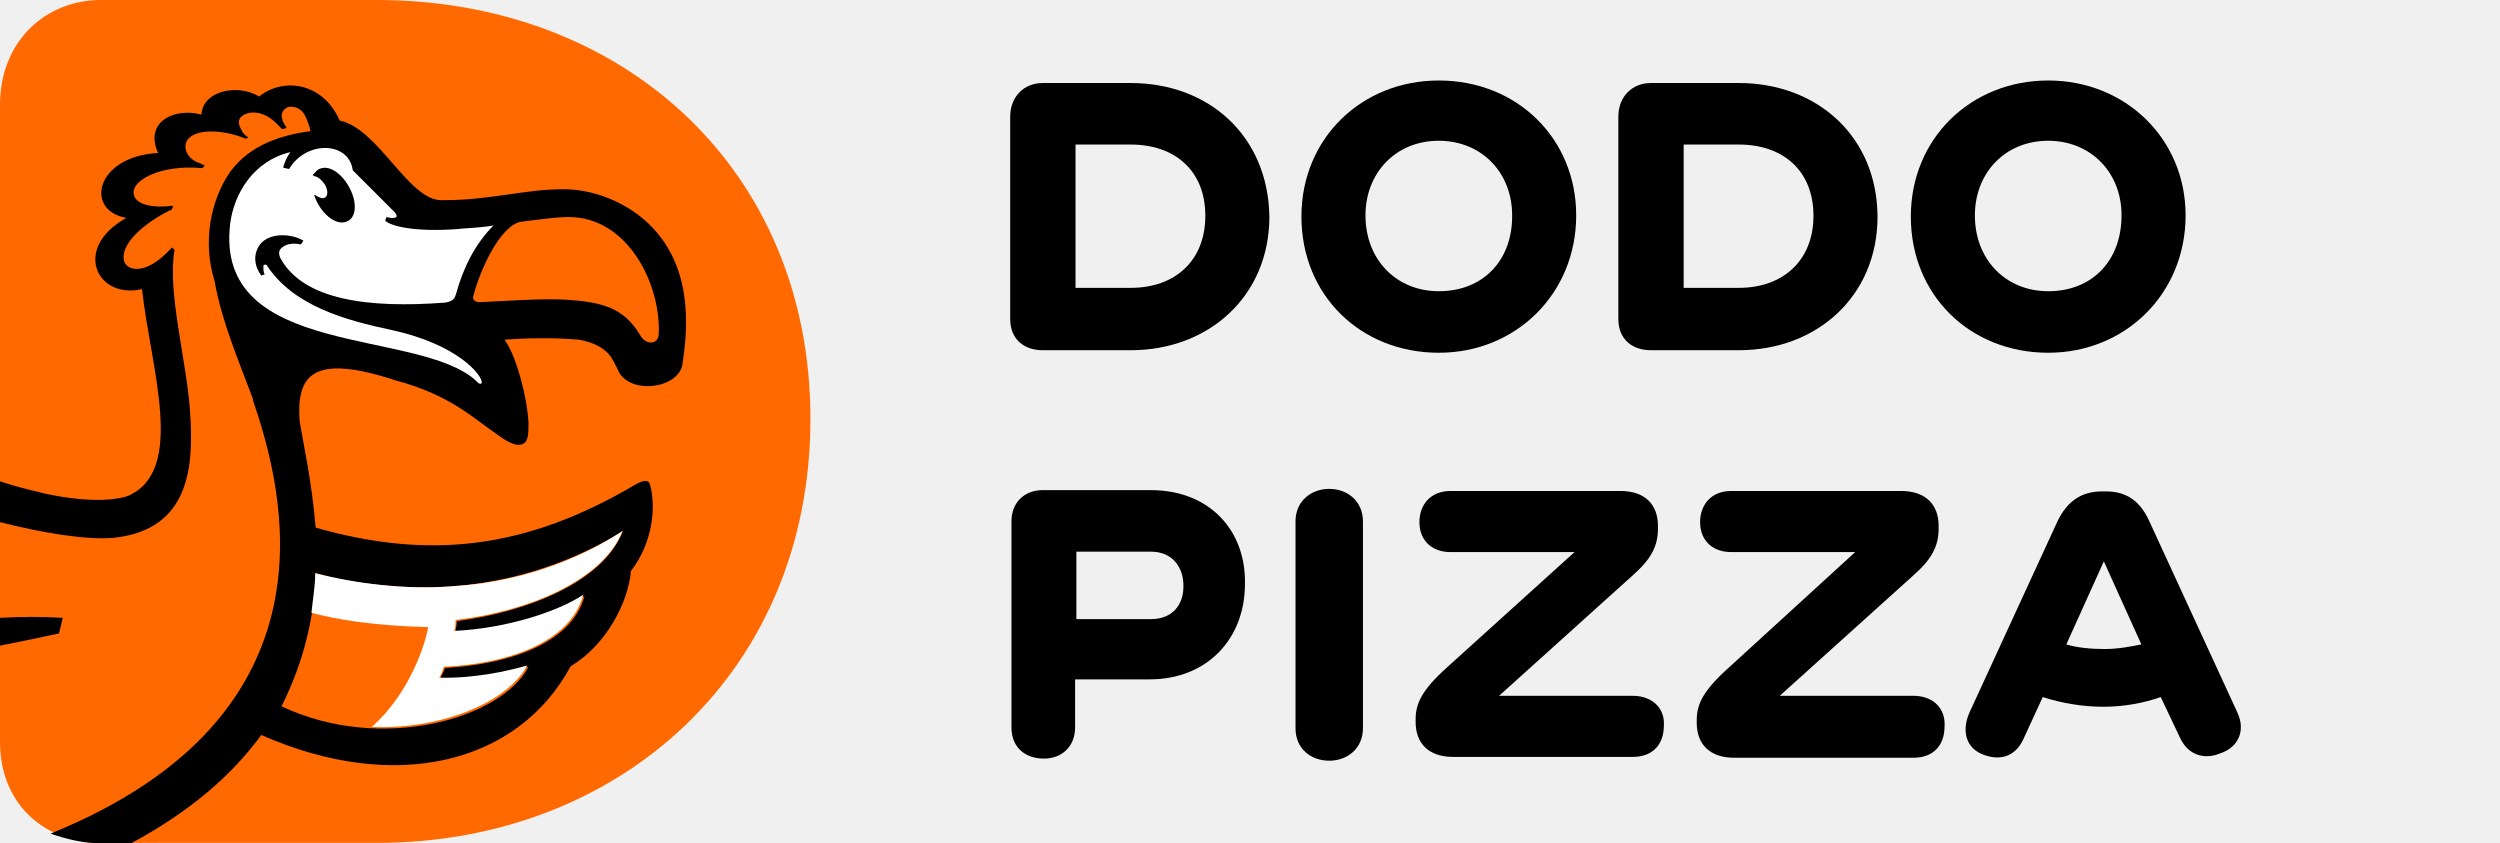
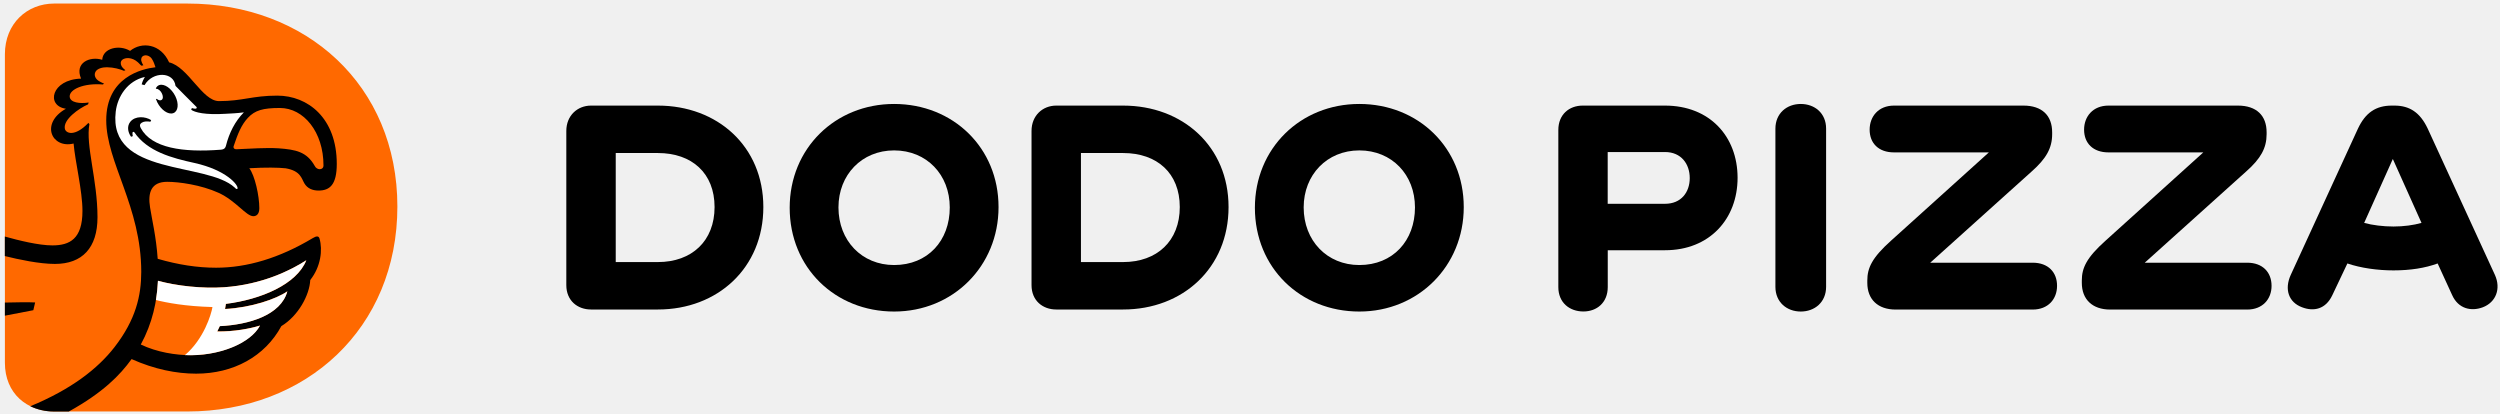
- <svg xmlns="http://www.w3.org/2000/svg" version="1.1" id="Слой_1" x="0px" y="0px" viewBox="0 0 593.2 200" style="enable-background:new 0 0 593.2 200;" xml:space="preserve">
-   <style type="text/css">
- 	.st0{fill:#FF6900;}
- 	.st1{fill:#FFFFFF;}
- </style>
-   <g>
-     <g>
-       <path class="st0" d="M89.4,0c58.3,0,102.9,40,102.9,99.4c0,59.7-44.9,100.6-102.9,100.6H24c-13.1,0-24-8.9-24-24V24.9    C0,9.7,10.9,0,24,0H89.4z" />
-       <path d="M14.9,146.6c-4.9-0.3-9.7-0.3-14.9,0v6.6c8.6-1.7,14-2.9,14-2.9L14.9,146.6z M153.4,52.6c-5.7-5.1-13.1-7.7-19.7-7.7    c-9.4,0-17.1,2.6-28.6,2.6C97.1,48,90,30.6,80.6,28.6c-4-9.1-13.4-10.3-19.1-5.7c-5.1-3.1-13.4-1.4-13.7,4.3    c-6-1.7-13.7,1.4-10.3,9.1C22.6,37.1,20,50,30,51.7c-12.9,7.1-7.1,19.4,3.7,16.9c2,18.6,10.6,43.1-3.4,49.1    c-1.7,0.6-7.7,2-19.7-0.6c-3.7-0.9-7.1-1.7-10.6-2.9v9.7c10.3,2.6,20.6,4.3,27.1,3.7c18-2,18.9-16.9,18-30    c-0.9-12.6-5.4-28-3.7-38.3l-0.6-0.6C34.3,66,29.7,64,29.4,61.7c-0.9-4.6,6.9-10,11.4-12c0-0.3,0.3-0.6,0.3-0.9    c-4.3,0.6-9.1,0-9.4-2.9c-0.3-3.4,6.9-6.9,16.3-6c0.3-0.3,0.3-0.3,0.6-0.6c-0.6-0.3-1.1-0.6-2-0.9c-2.3-1.1-3.1-3.4-2.3-4.9    c0.9-1.7,3.4-2.3,5.7-2.3c3.4,0,6.3,0.9,8.3,1.7c0.3,0,0.6-0.3,0.6-0.3c-0.9-0.6-1.4-1.1-1.7-2c-0.6-0.9-0.9-2.3,0.3-3.1    c1.4-1.1,4.6-1.4,7.7,1.4c0.6,0.6,1.1,1.1,1.7,1.7c0.3,0,0.6,0,1.1-0.3c-0.6-0.9-0.9-1.4-1.1-2.3c-0.3-1.1,0.3-2,1.4-2.6    c1.4-0.3,2.9,0.3,3.7,1.4c0.9,1.4,1.4,3.1,1.7,4.3c-6.6,0.9-14.3,3.1-19.1,9.7l0,0l0,0l0,0C50,47.4,48,57.4,50.9,66.6    c1.7,9.7,5.7,18.9,9.1,28l0,0l0,0c0,0,0,0,0,0.3l0,0c7.4,21.7,21.7,74.6-48,102.9c4,1.4,8,2.3,12,2.3h7.1    c14.3-7.7,24-16.3,30.9-25.7c31.7,14,60.9,6.9,73.4-16.3c8.3-4.9,13.7-15.1,14.3-22.6c5.1-6.6,6-14.9,4.6-20.3    c-0.3-1.4-1.4-1.4-3.4-0.3c-26,15.4-48.9,18-76,10.3C74,114.3,72,105.4,71.1,100C70.3,89.1,74,83.7,94,90.3    c12.9,3.4,18.9,9.4,23.7,12.6c2.3,1.7,4.9,3.4,6.6,2.3c1.1-0.6,1.1-2.6,1.1-4.9c-0.3-6-2.9-16-5.7-19.7c8-0.6,14.3-0.3,17.7,0    c7.4,1.4,8,5.1,9.1,6.9c2.3,6.3,14.3,4.9,15.4-0.9C163.4,77.1,164.3,62.6,153.4,52.6z M74.9,136c9.1,2.6,22,4,32.6,3.1    c18.6-1.4,32.6-8.3,40.3-13.1c-4.6,12-22.3,19.1-39.4,21.4c0,0.9-0.3,1.7-0.3,2.6c12.9-0.6,25.1-4.9,30.6-8.6    c-3.1,11.7-18.9,16.3-33.1,17.1c-0.3,0.9-0.9,1.7-1.1,2.6c8.3,0.3,16.3-1.4,20.9-2.9c-6.3,12.3-34.9,20.6-58.6,9.4    C72.3,156.6,74.6,146,74.9,136z M156.3,79.4c-0.3,2.6-3.1,2.3-4.3,0.3c-4-6.9-9.4-8-17.7-8.6c-6.3-0.3-13.7,0.3-20.6,0.6    c-1.1,0-1.7-0.9-1.4-1.4c1.4-5.7,6.3-16.9,11.4-17.7c2.6-0.3,8-1.1,11.1-1.1C149.1,51.4,156.9,67.7,156.3,79.4z" />
-       <path class="st1" d="M76,40c2.3-0.9,5.4,1.4,7.1,4.9c1.7,3.4,1.4,6.9-0.9,7.7c-2.3,0.9-5.4-1.4-7.1-4.9c-0.3-0.6-0.3-0.9-0.6-1.4    h0.3c0.9,0.6,1.7,0.9,2.3,0.6c0.9-0.6,0.6-2,0-3.1c-0.6-0.9-1.7-2-2.6-2l-0.3-0.3C74.9,40.9,75.1,40.3,76,40 M92.9,78.3    C82,76,69.7,72.6,63.4,63.1c0-0.3-0.3-0.3-0.6-0.3c-0.3,0-0.3,0.3-0.3,0.6c0,0.6,0,1.1,0.3,1.7L62,65.4c-1.7-2.3-2-5.1-0.3-7.4    c2.3-2.9,7.4-2.6,10.3-0.9L71.4,58c-1.4-0.3-3.1-0.3-4.3,0.6c-0.9,0.6-1.1,1.4-0.6,2.6c5.4,10,20.9,12,39.1,10.6    c2-0.3,2.3-1.1,2.6-2c1.7-6.3,4.6-12,8.9-16.3c-3.4,0.6-6.6,0.6-9.1,0.9c-9.4,0.6-14.9-0.6-16.6-2l0.3-0.9c1.1,0.3,2,0.3,2.3,0    c0.3-0.3,0-0.6-0.3-1.1c-1.7-1.7-10-10-10-10c-0.9-6.9-11.1-7.1-15.1-0.3l-1.4-0.3c0.3-1.4,1.1-2.9,1.7-3.7    c-8.6,2-13.4,9.7-14.3,17.1c-3.7,32,44.6,24.6,58.3,37.1c0.3,0.3,0.9,1.1,1.4,0.6C114.6,89.1,108.6,81.7,92.9,78.3" />
-       <path class="st1" d="M147.7,126c-7.7,5.1-21.7,12-40.3,13.1c-10.6,0.9-23.1-0.6-32.6-3.1c0,3.1-0.6,6.3-0.9,9.4    c5.1,1.4,14.3,3.1,27.7,3.4c-0.6,3.7-4.3,15.7-13.4,23.7c16.9,0.6,32.3-6,36.9-14.6c-4.9,1.4-12.6,3.1-20.9,2.9    c0.6-0.9,0.9-1.7,1.1-2.6c14.3-0.6,30-5.4,33.1-17.1c-5.4,3.7-17.7,8-30.6,8.6c0.3-0.9,0.3-1.7,0.3-2.6    C125.4,145.1,143.1,137.7,147.7,126" />
-     </g>
-     <g>
-       <g>
-         <path d="M268.3,19.7h-20.9c-4.3,0-7.7,3.1-7.7,8v48c0,4.9,3.4,7.4,7.7,7.4h20.9c18.6,0,32.9-12.9,32.9-31.7     C300.9,32.3,286.9,19.7,268.3,19.7z M268.3,68.3h-13.1v-34h13.1c10.6,0,17.7,6.3,17.7,16.9S278.9,68.3,268.3,68.3z" />
-         <path d="M412.6,19.7h-20.9c-4.3,0-7.7,3.1-7.7,8v48c0,4.9,3.4,7.4,7.7,7.4h20.9c18.6,0,32.9-12.9,32.9-31.7     C445.4,32.3,431.1,19.7,412.6,19.7z M412.6,68.3h-13.1v-34h13.1c10.6,0,17.7,6.3,17.7,16.9S423.1,68.3,412.6,68.3z" />
-         <path d="M486,19.1c-18.3,0-32.6,13.7-32.6,32.3s14,32.3,32.6,32.3c18.3,0,32.6-14,32.6-32.6C518.6,32.9,504.3,19.1,486,19.1z      M486,69.1c-10,0-17.4-7.4-17.4-18c0-10,7.1-17.7,17.4-17.7c10,0,17.4,7.4,17.4,17.7C503.4,61.7,496.6,69.1,486,69.1z" />
-         <path d="M341.4,19.1c-18.3,0-32.6,13.7-32.6,32.3s14,32.3,32.6,32.3c18.3,0,32.6-14,32.6-32.6C374,32.9,360,19.1,341.4,19.1z      M341.4,69.1c-10,0-17.4-7.4-17.4-18c0-10,7.1-17.7,17.4-17.7c10,0,17.4,7.4,17.4,17.7C358.9,61.7,352,69.1,341.4,69.1z" />
-       </g>
-       <g>
-         <path d="M273.1,116.3h-25.7c-4.3,0-7.4,2.9-7.4,7.4v48.9c0,4.9,3.4,7.4,7.7,7.4c4.3,0,7.4-2.9,7.4-7.4v-11.4h17.7     c13.7,0,22.6-9.7,22.6-22.6C295.7,126,287.1,116.3,273.1,116.3z M273.1,146.9h-17.7v-16h17.7c5.1,0,7.7,3.7,7.7,8     C280.9,143.4,278.3,146.9,273.1,146.9z" />
-         <path d="M315.4,116c-4.3,0-8,2.9-8,7.7v49.1c0,4.9,3.7,7.7,8,7.7c4.3,0,8-2.9,8-7.7v-49.1C323.4,118.9,319.7,116,315.4,116z" />
-         <path d="M387.4,165.1h-31.7l31.4-28.3c4.6-4,6.3-7.1,6.3-11.4v-0.6c0-5.1-3.1-8.3-8.9-8.3h-40.3c-4.9,0-7.4,3.4-7.4,7.4     c0,4.3,2.9,7.1,7.4,7.1h29.4l-30.3,27.4c-6,5.4-7.4,8.6-7.4,12.3v0.6c0,5.1,3.1,8.3,8.9,8.3h42.6c4.9,0,7.4-3.1,7.4-7.4     C395.1,168.3,392.3,165.1,387.4,165.1z" />
-         <path d="M454,165.1h-31.7l31.4-28.3c4.6-4,6.3-7.1,6.3-11.4v-0.6c0-5.1-3.1-8.3-8.9-8.3h-40.3c-4.9,0-7.4,3.4-7.4,7.4     c0,4.3,2.9,7.1,7.4,7.1h29.4L410,158.6c-6,5.4-7.4,8.6-7.4,12.3v0.6c0,5.1,3.1,8.3,8.9,8.3H454c4.9,0,7.4-3.1,7.4-7.4     C461.7,168.3,458.9,165.1,454,165.1z" />
-         <path d="M530.9,169.1L510,123.7c-2.3-5.1-5.7-7.1-10.3-7.1h-0.9c-4.9,0-8.3,2.3-10.6,7.1l-20.9,45.4c-2,4.6-0.6,8.6,3.4,10     c3.7,1.4,7.4,0.6,9.4-3.7l4.6-10c4.3,1.4,9.4,2.3,14.3,2.3c5.1,0,9.7-0.9,13.7-2.3l4.6,9.7c2,4.3,6,5.1,9.4,3.7     C531.1,177.4,532.9,173.4,530.9,169.1z M499.4,154c-3.1,0-6.6-0.3-9.1-1.1l8.9-19.7l8.9,19.7C505.7,153.4,502.6,154,499.4,154z" />
-       </g>
-     </g>
+ <svg xmlns="http://www.w3.org/2000/svg" width="429" height="71" viewBox="0 0 429 71" fill="none">
+   <g clip-path="url(#clip0_104_37)">
+     <path d="M112.9 18.12H101.42C99.1 18.12 97.18 19.82 97.18 22.47V48.93C97.18 51.59 99.1 53.11 101.42 53.11H112.9C123.13 53.11 130.99 45.99 130.99 35.53C130.99 25.13 123.13 18.12 112.9 18.12ZM112.9 44.97H105.66V26.26H112.9C118.72 26.26 122.62 29.71 122.62 35.53C122.62 41.35 118.72 44.97 112.9 44.97Z" fill="black" />
+     <path d="M153.43 17.84C143.31 17.84 135.51 25.47 135.51 35.65C135.51 45.94 143.31 53.46 153.43 53.46C163.55 53.46 171.35 45.66 171.35 35.54C171.36 25.36 163.55 17.84 153.43 17.84ZM153.43 45.48C147.89 45.48 143.88 41.3 143.88 35.59C143.88 29.99 147.89 25.81 153.43 25.81C159.03 25.81 162.98 29.99 162.98 35.59C162.99 41.3 159.2 45.48 153.43 45.48Z" fill="black" />
+     <path d="M192.73 18.12H181.25C178.93 18.12 177.01 19.82 177.01 22.47V48.93C177.01 51.59 178.93 53.11 181.25 53.11H192.73C202.96 53.11 210.82 45.99 210.82 35.53C210.82 25.13 202.96 18.12 192.73 18.12ZM192.73 44.97H185.49V26.26H192.73C198.55 26.26 202.45 29.71 202.45 35.53C202.45 41.35 198.55 44.97 192.73 44.97Z" fill="black" />
+     <path d="M233.26 17.84C223.14 17.84 215.34 25.47 215.34 35.65C215.34 45.94 223.14 53.46 233.26 53.46C243.38 53.46 251.18 45.66 251.18 35.54C251.18 25.36 243.38 17.84 233.26 17.84ZM233.26 45.48C227.72 45.48 223.71 41.3 223.71 35.59C223.71 29.99 227.72 25.81 233.26 25.81C238.86 25.81 242.81 29.99 242.81 35.59C242.81 41.3 239.03 45.48 233.26 45.48Z" fill="black" />
+     <path d="M285.72 18.12H271.59C269.27 18.12 267.41 19.65 267.41 22.3V49.27C267.41 51.93 269.33 53.45 271.71 53.45C274.03 53.45 275.89 51.92 275.89 49.27V42.94H285.73C293.36 42.94 298.17 37.57 298.17 30.5C298.16 23.38 293.35 18.12 285.72 18.12ZM285.72 34.97H275.88V26.09H285.72C288.49 26.09 289.96 28.13 289.96 30.56C289.96 32.99 288.49 34.97 285.72 34.97Z" fill="black" />
+     <path d="M309.01 17.84C306.64 17.84 304.66 19.42 304.66 22.08V49.22C304.66 51.88 306.64 53.46 309.01 53.46C311.38 53.46 313.36 51.88 313.36 49.22V22.08C313.37 19.42 311.39 17.84 309.01 17.84Z" fill="black" />
+     <path d="M348.81 45.08H331.23L348.64 29.42C351.13 27.22 352.15 25.41 352.15 23.03V22.7C352.15 19.82 350.4 18.12 347.23 18.12H325.01C322.35 18.12 320.83 19.99 320.83 22.25C320.83 24.57 322.36 26.15 325.01 26.15H341.29L324.5 41.3C321.22 44.24 320.43 45.99 320.43 48.14V48.54C320.43 51.37 322.24 53.12 325.29 53.12H348.81C351.47 53.12 352.99 51.31 352.99 49.05C353 46.72 351.47 45.08 348.81 45.08Z" fill="black" />
+     <path d="M385.62 45.08H368.04L385.45 29.42C387.94 27.22 388.95 25.41 388.95 23.03V22.7C388.95 19.82 387.2 18.12 384.03 18.12H361.81C359.15 18.12 357.63 19.99 357.63 22.25C357.63 24.57 359.16 26.15 361.81 26.15H378.09L361.31 41.3C358.03 44.24 357.24 45.99 357.24 48.14V48.54C357.24 51.37 359.05 53.12 362.1 53.12H385.62C388.28 53.12 389.8 51.31 389.8 49.05C389.8 46.72 388.27 45.08 385.62 45.08Z" fill="black" />
+     <path d="M428.13 47.18L416.6 22.08C415.3 19.31 413.49 18.12 410.89 18.12H410.44C407.73 18.12 405.92 19.31 404.62 22.08L393.09 47.18C391.96 49.67 392.75 51.87 395.01 52.72C397.04 53.51 399.08 53.06 400.21 50.69L402.81 45.21C405.13 46 408.01 46.4 410.72 46.4C413.6 46.4 416.15 46 418.3 45.21L420.79 50.64C421.86 53.01 424.07 53.47 426.05 52.73C428.3 51.87 429.2 49.55 428.13 47.18ZM410.72 38.87C408.97 38.87 407.1 38.64 405.69 38.25L410.61 27.28L415.53 38.25C414.16 38.64 412.47 38.87 410.72 38.87Z" fill="black" />
+     <path d="M32.15 0.61C52.53 0.61 68.19 14.63 68.19 35.44C68.19 56.36 52.54 70.61 32.15 70.61H9.29C4.67 70.61 0.84 67.56 0.84 62.24V9.32C0.84 4.01 4.67 0.61 9.29 0.61H32.15Z" fill="#FF6900" />
+     <path d="M11.82 70.61C17.67 67.37 20.57 64.4 22.58 61.62C26.5 63.37 30.26 64.12 33.66 64.12C40.03 64.12 45.45 61.19 48.28 55.96C51.19 54.21 53.12 50.62 53.24 48.05C55.05 45.77 55.39 42.89 54.83 40.94C54.7 40.48 54.32 40.46 53.67 40.86C47.93 44.3 42.38 45.94 37.08 45.94C33.86 45.94 30.57 45.43 27.06 44.41C26.81 40.65 26.04 37.5 25.75 35.59C25.34 33.07 25.92 31.2 28.69 31.2C30.72 31.2 34.48 31.72 37.49 33.08C40.47 34.43 42.24 37.1 43.47 37.1C43.97 37.1 44.5 36.79 44.5 35.73C44.5 33.58 43.73 30.11 42.78 28.87C45.56 28.71 47.78 28.74 49.02 28.88C51.61 29.33 51.73 30.63 52.24 31.48C52.75 32.33 53.62 32.7 54.66 32.7C56.59 32.7 57.79 31.71 57.79 28.12C57.79 20.24 52.81 16.41 47.59 16.41C43.3 16.41 41.65 17.35 37.58 17.35C34.69 17.35 32.3 11.48 29.02 10.7C27.57 7.48 24.32 7.11 22.32 8.73C20.5 7.62 17.66 8.22 17.54 10.26C15.45 9.61 12.75 10.74 13.91 13.49C8.8 13.64 7.84 18.16 11.31 18.66C6.84 21.19 8.88 25.55 12.63 24.63C12.89 27.73 14.15 32.74 14.15 36.19C14.15 41 11.97 42.11 8.99 42.11C6.63 42.11 3.18 41.25 0.83 40.59V43.94C3.2 44.53 6.76 45.29 9.42 45.29C14.12 45.29 16.73 42.53 16.73 37.28C16.73 30.83 14.67 24.97 15.34 21.3L15.17 21.09C12.82 23.54 11.3 22.89 11.13 22.1C10.8 20.52 13.54 18.59 15.11 17.91C15.14 17.81 15.18 17.7 15.22 17.59C13.75 17.82 12.02 17.63 11.96 16.58C11.89 15.33 14.39 14.22 17.66 14.5C17.72 14.45 17.79 14.4 17.85 14.34C17.64 14.26 17.42 14.16 17.15 14.01C16.3 13.58 16.1 12.85 16.38 12.33C16.68 11.75 17.61 11.53 18.36 11.54C19.54 11.56 20.54 11.85 21.27 12.15C21.35 12.11 21.44 12.08 21.52 12.05C21.25 11.84 21.01 11.61 20.87 11.37C20.67 11.02 20.62 10.55 21.01 10.24C21.47 9.88 22.63 9.75 23.68 10.7C23.9 10.9 24.08 11.09 24.25 11.27C24.37 11.25 24.48 11.23 24.6 11.21C24.43 10.94 24.29 10.66 24.24 10.41C24.18 10.06 24.29 9.68 24.71 9.54C25.16 9.39 25.74 9.63 26.04 10.07C26.36 10.54 26.55 11.13 26.68 11.54C24.37 11.81 18.23 13.21 18.23 20.63C18.23 27.86 24.24 35.46 24.24 46.66C24.23 50.73 23.33 54.82 19.64 59.58C16.79 63.25 12.26 66.8 5.2 69.71C6.41 70.3 7.8 70.62 9.27 70.62H11.82V70.61ZM40.08 25.12C40.79 23.01 41.4 21.43 42.55 20.21C43.76 18.93 45.1 18.53 48.04 18.53C52.11 18.53 55.51 22.64 55.51 28.39C55.51 29.24 54.36 29.24 54 28.46C52.62 26.02 50.74 25.67 47.79 25.45C45.61 25.32 42.98 25.51 40.59 25.61C40.14 25.63 40.01 25.32 40.08 25.12ZM27.11 48.18C30.33 49.07 34.78 49.55 38.47 49.29C44.96 48.83 49.83 46.42 52.57 44.66C50.92 48.82 44.75 51.4 38.76 52.13C38.72 52.43 38.68 52.73 38.62 53.01C43.11 52.77 47.38 51.31 49.31 49.98C48.2 54.07 42.71 55.72 37.72 55.95C37.58 56.27 37.43 56.57 37.28 56.86C40.18 56.91 42.97 56.37 44.62 55.85C43.13 58.7 37.98 60.95 32.74 60.95C30.16 60.95 26.95 60.45 24.16 59.12C26.17 55.44 26.95 51.66 27.11 48.18Z" fill="black" />
+     <path d="M0.84 54.17C3.3 53.68 5.72 53.23 5.72 53.23L6.03 51.9C4.92 51.84 2.72 51.87 0.84 51.92V54.17Z" fill="black" />
+     <path d="M27.33 14.6C28.19 14.31 29.42 15.16 30.08 16.49C30.74 17.82 30.58 19.13 29.72 19.42C28.87 19.72 27.64 18.87 26.98 17.54C26.89 17.36 26.82 17.18 26.76 17L26.91 16.96C27.18 17.22 27.51 17.29 27.73 17.15C28.03 16.95 28 16.43 27.75 15.97C27.57 15.6 27.15 15.21 26.8 15.24L26.74 15.16C26.87 14.89 27.06 14.69 27.33 14.6ZM33.35 27.96C29.5 27.12 25.3 26 23.05 22.7C23.01 22.64 22.93 22.61 22.86 22.63C22.79 22.65 22.74 22.71 22.73 22.79C22.72 22.97 22.75 23.17 22.79 23.36L22.49 23.47C21.9 22.64 21.78 21.62 22.36 20.9C23.2 19.85 24.92 19.96 25.94 20.61L25.81 20.89C25.26 20.8 24.74 20.8 24.33 21.05C23.98 21.26 23.94 21.57 24.15 21.97C26.01 25.43 31.43 26.19 37.87 25.69C38.53 25.64 38.69 25.34 38.77 25.02C39.33 22.79 40.34 20.8 41.85 19.28C40.68 19.44 39.58 19.48 38.63 19.53C35.3 19.74 33.4 19.3 32.81 18.83L32.92 18.54C33.27 18.66 33.64 18.69 33.72 18.59C33.82 18.45 33.74 18.36 33.58 18.22C32.95 17.63 30.11 14.72 30.12 14.74C29.81 12.28 26.23 12.19 24.8 14.61L24.31 14.48C24.45 13.95 24.66 13.52 24.86 13.2C21.87 13.88 20.17 16.56 19.86 19.15C18.53 30.29 35.44 27.72 40.27 32.18C40.36 32.25 40.59 32.58 40.76 32.37C40.96 31.77 38.83 29.17 33.35 27.96Z" fill="white" />
+     <path d="M52.56 44.66C49.82 46.42 44.95 48.84 38.46 49.29C34.77 49.55 30.32 49.07 27.1 48.18C27.05 49.25 26.94 50.36 26.76 51.48C28.57 51.95 31.8 52.56 36.46 52.69C36.25 53.94 34.98 58.19 31.73 60.94C37.66 61.19 43.04 58.88 44.62 55.87C42.96 56.39 40.18 56.93 37.28 56.88C37.43 56.59 37.58 56.29 37.72 55.97C42.71 55.73 48.2 54.09 49.31 50C47.38 51.33 43.11 52.79 38.62 53.03C38.67 52.74 38.72 52.45 38.76 52.15C44.73 51.4 50.91 48.81 52.56 44.66Z" fill="white" />
  </g>
+   <defs>
+     <clipPath id="clip0_104_37">
+       <rect width="429" height="71" fill="white" />
+     </clipPath>
+   </defs>
</svg>
